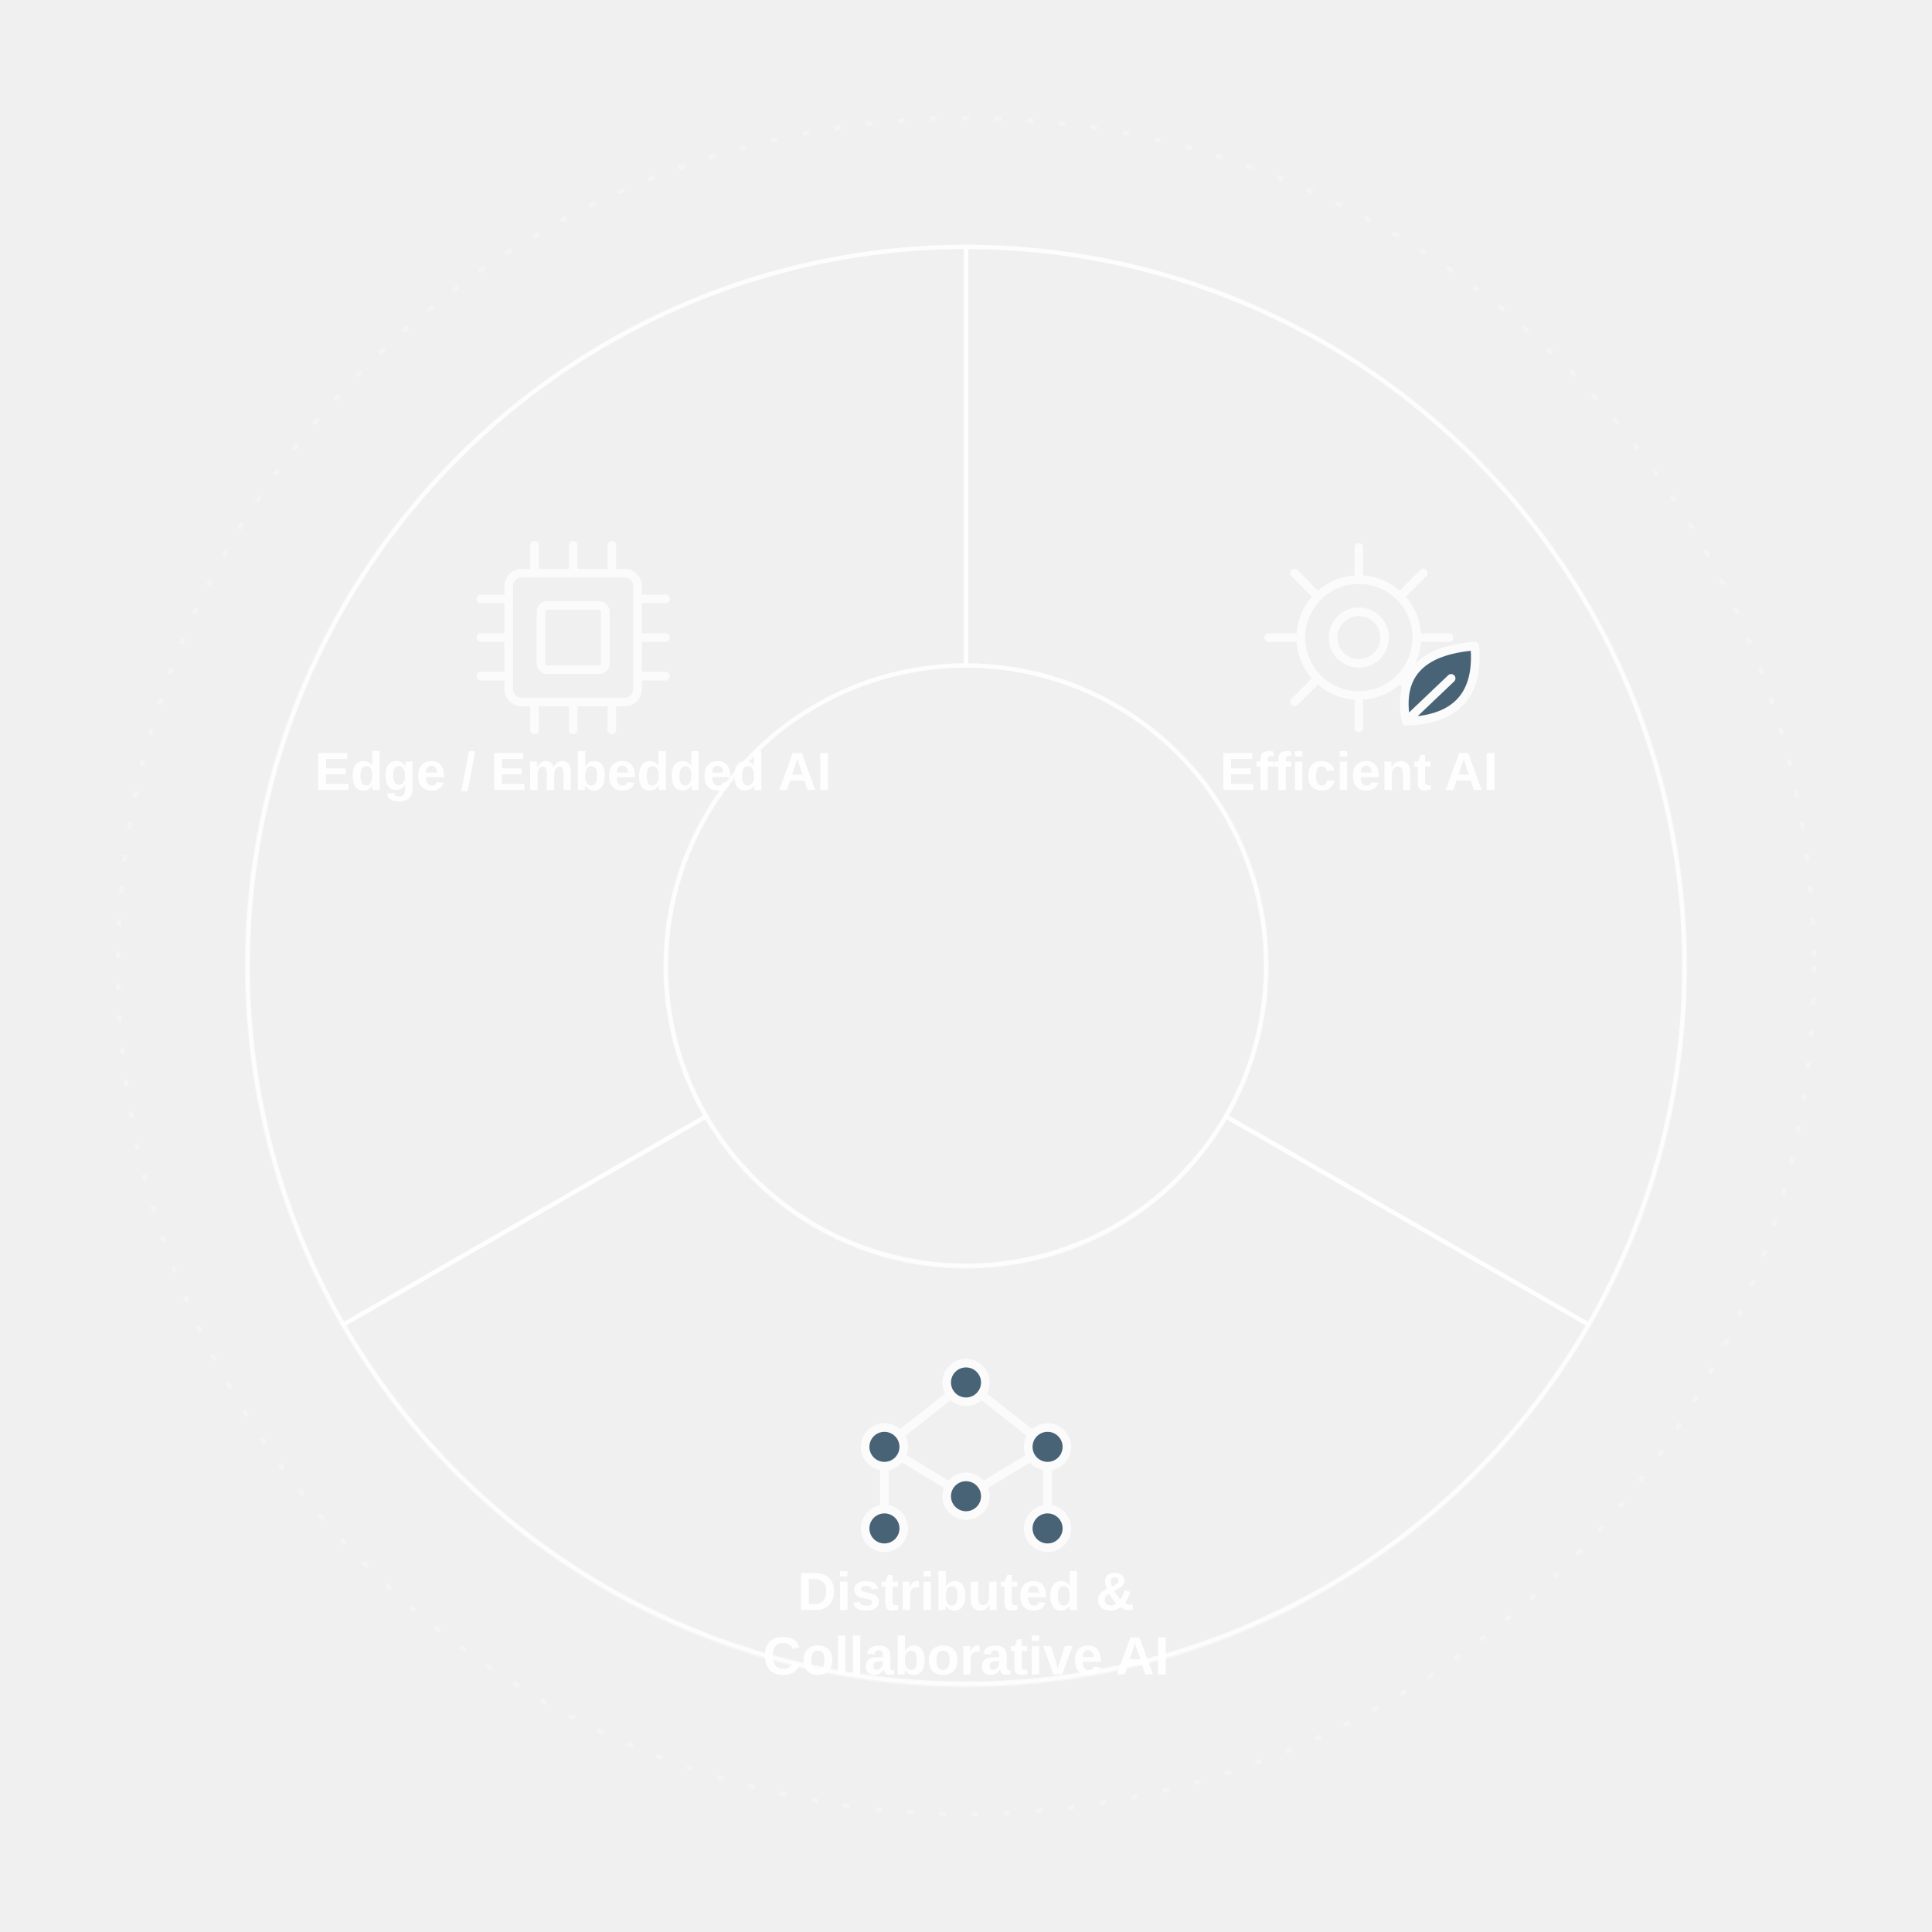
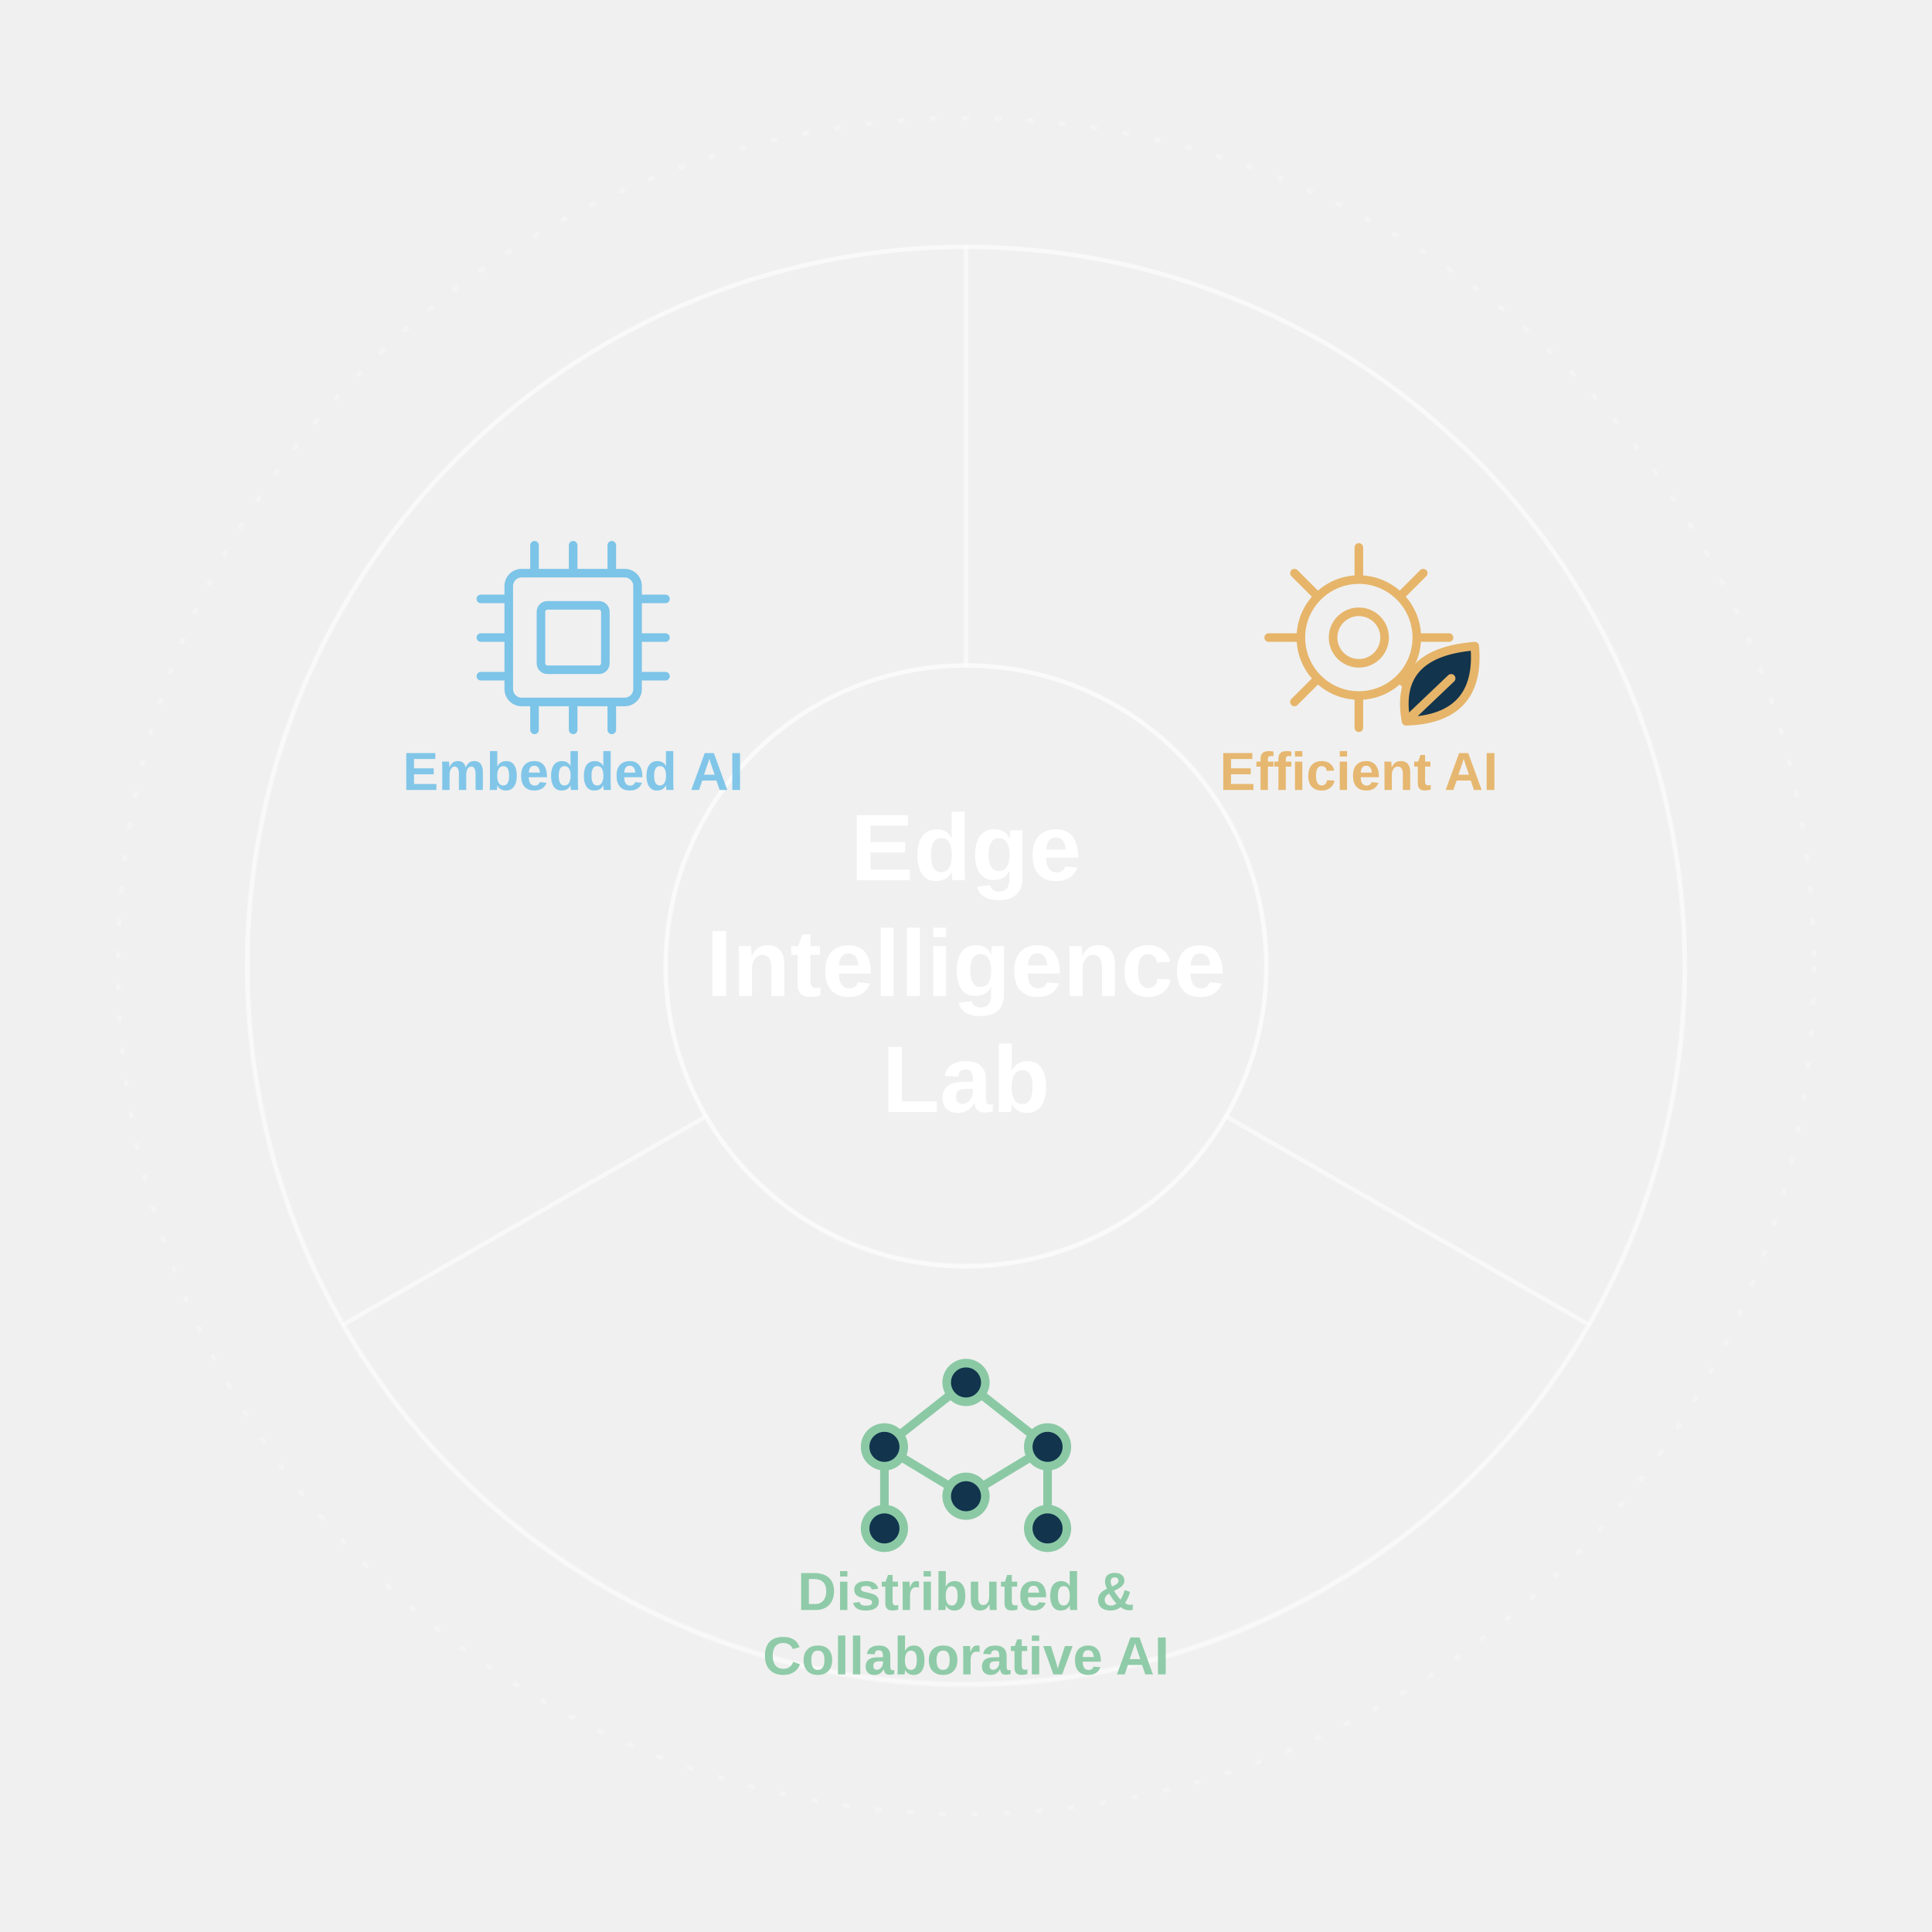
<svg xmlns="http://www.w3.org/2000/svg" viewBox="0 0 900 900" fill="none" aria-hidden="true">
  <g stroke="white" stroke-width="2">
    <circle cx="450" cy="450" r="395" opacity=".3" stroke-dasharray="3 12" />
    <circle cx="450" cy="450" r="335" opacity=".4" />
    <circle cx="450" cy="450" r="140" opacity=".5" />
  </g>
-   <g opacity=".75" stroke="white" stroke-linecap="round" stroke-linejoin="round">
-     <path d="M450 115 A335 335 0 0 0 160 617 L329 520 A140 140 0 0 1 450 310 Z" fill="white" fill-opacity=".025" stroke-width="2" />
-     <g transform="translate(267 297)" stroke-width="4">
+   <g opacity="1" stroke="white" stroke-linecap="round" stroke-linejoin="round">
+     <path d="M450 115 A335 335 0 0 0 160 617 L329 520 A140 140 0 0 1 450 310 Z" fill="white" fill-opacity=".025" stroke-width="2" opacity=".35" />
+     <g transform="translate(267 297)" stroke-width="4" stroke="#7CC4E8">
      <rect x="-30" y="-30" width="60" height="60" rx="6" />
      <path d="M-18 -43V-31 M0 -43V-31 M18 -43V-31 M-18 31V43 M0 31V43 M18 31V43 M-43 -18H-31 M-43 0H-31 M-43 18H-31 M31 -18H43 M31 0H43 M31 18H43" />
      <rect x="-15" y="-15" width="30" height="30" rx="3" />
    </g>
  </g>
-   <g opacity=".75" stroke="white" stroke-linecap="round" stroke-linejoin="round">
-     <path d="M450 115 A335 335 0 0 1 740 617 L571 520 A140 140 0 0 0 450 310 Z" fill="white" fill-opacity=".025" stroke-width="2" />
-     <g transform="translate(633 297)" stroke-width="4">
+   <g opacity="1" stroke="white" stroke-linecap="round" stroke-linejoin="round">
+     <path d="M450 115 A335 335 0 0 1 740 617 L571 520 A140 140 0 0 0 450 310 Z" fill="white" fill-opacity=".025" stroke-width="2" opacity=".35" />
+     <g transform="translate(633 297)" stroke-width="4" stroke="#E6B56A">
      <circle r="27" />
      <circle r="12" />
      <path d="M0 -42V-28 M0 28V42 M-42 0H-28 M28 0H42 M-30 -30L-20 -20 M20 20L30 30 M30 -30L20 -20 M-20 20L-30 30" />
      <path d="M22 39 Q16 7 54 4 Q57 38 22 39 M22 39L43 19" fill="#12344D" />
    </g>
  </g>
-   <g opacity=".75" stroke="white" stroke-linecap="round" stroke-linejoin="round">
-     <path d="M160 617 A335 335 0 0 0 740 617 L571 520 A140 140 0 0 1 329 520 Z" fill="white" fill-opacity=".025" stroke-width="2" />
-     <g transform="translate(450 674)" stroke-width="4">
+   <g opacity="1" stroke="white" stroke-linecap="round" stroke-linejoin="round">
+     <path d="M160 617 A335 335 0 0 0 740 617 L571 520 A140 140 0 0 1 329 520 Z" fill="white" fill-opacity=".025" stroke-width="2" opacity=".35" />
+     <g transform="translate(450 674)" stroke-width="4" stroke="#8BC9A5">
      <path d="M0 -30L-38 0 M0 -30L38 0 M-38 0L-38 38 M38 0L38 38 M-38 0L0 23 M38 0L0 23" />
      <g fill="#12344D">
        <circle cy="-30" r="9" />
        <circle cx="-38" r="9" />
        <circle cx="38" r="9" />
        <circle cx="-38" cy="38" r="9" />
        <circle cx="38" cy="38" r="9" />
        <circle cy="23" r="9" />
      </g>
    </g>
  </g>
  <g class="theme-labels" fill="white" font-family="Arial, Helvetica, sans-serif" font-size="25" font-weight="600" text-anchor="middle" opacity=".95">
-     <text x="267" y="368">Edge / Embedded AI</text>
-     <text x="633" y="368">Efficient AI</text>
-     <text x="450" y="750">Distributed &amp;</text>
-     <text x="450" y="780">Collaborative AI</text>
+     <text x="267" y="368" fill="#7CC4E8">Embedded AI</text>
+     <text x="633" y="368" fill="#E6B56A">Efficient AI</text>
+     <text x="450" y="750" fill="#8BC9A5">Distributed &amp;</text>
+     <text x="450" y="780" fill="#8BC9A5">Collaborative AI</text>
+   </g>
+   <g fill="white" font-family="Arial, Helvetica, sans-serif" font-weight="700" text-anchor="middle">
+     <text x="450" y="410" font-size="44">Edge</text>
+     <text x="450" y="464" font-size="44">Intelligence</text>
+     <text x="450" y="518" font-size="44">Lab</text>
  </g>
</svg>
